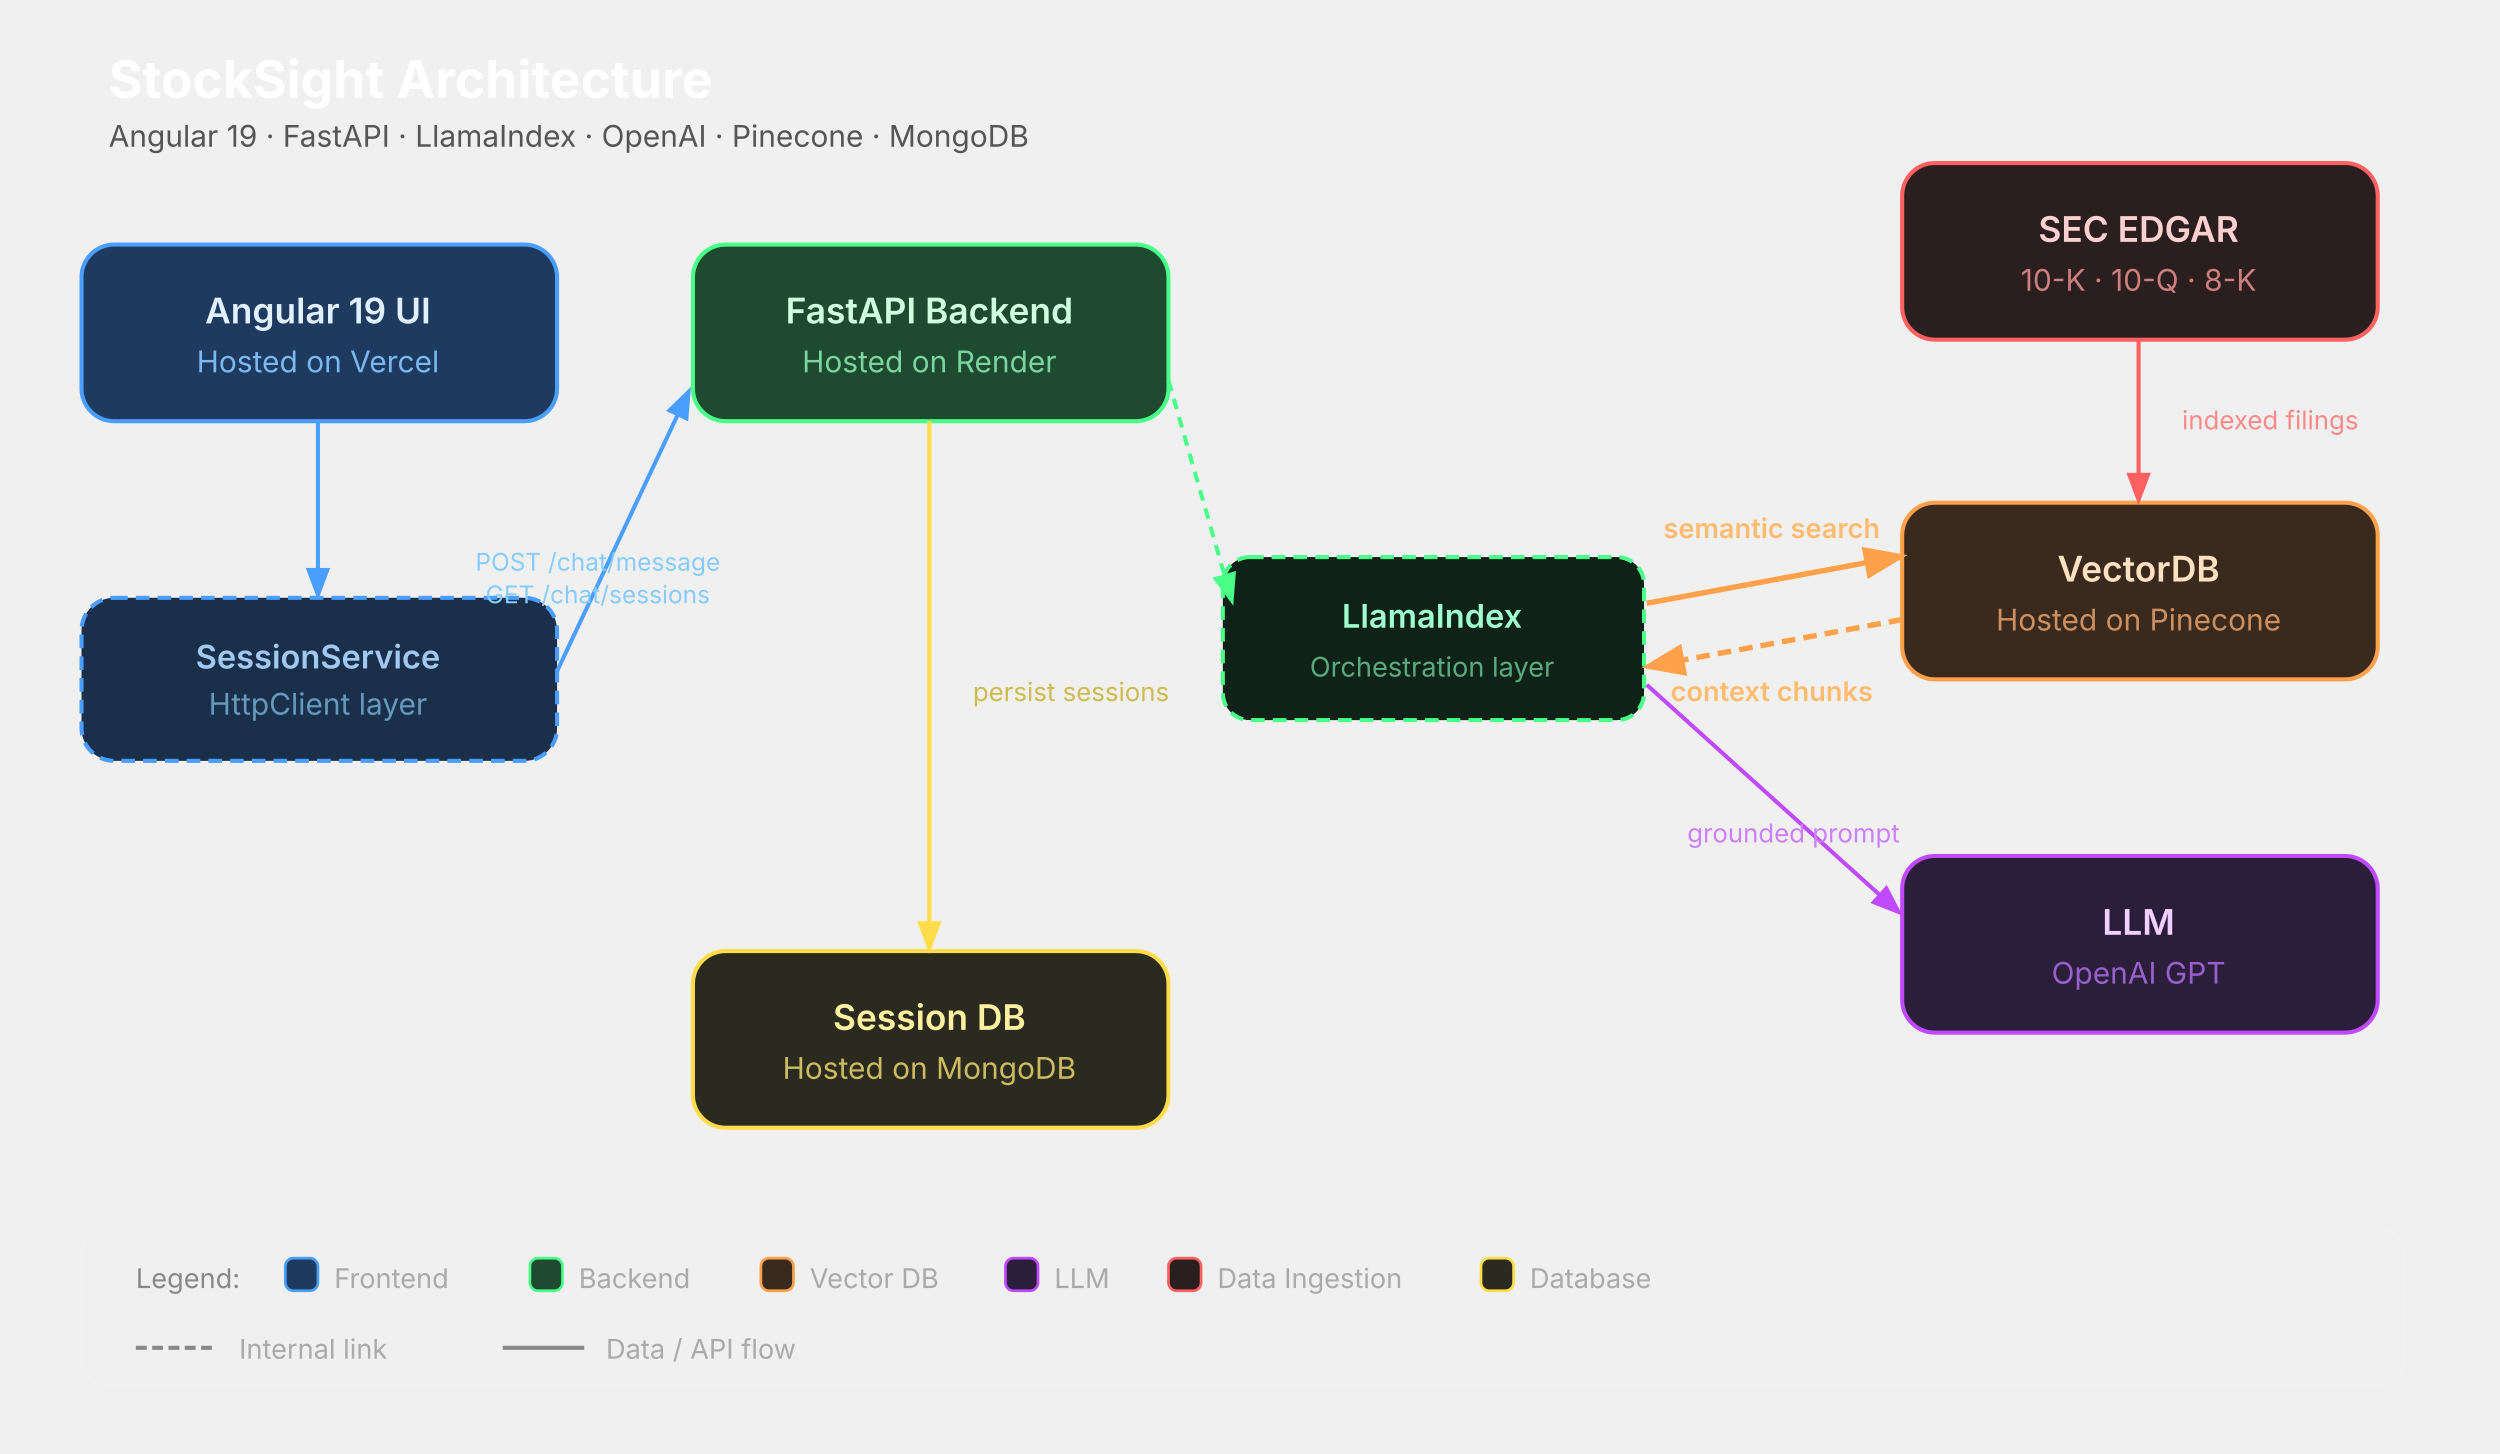
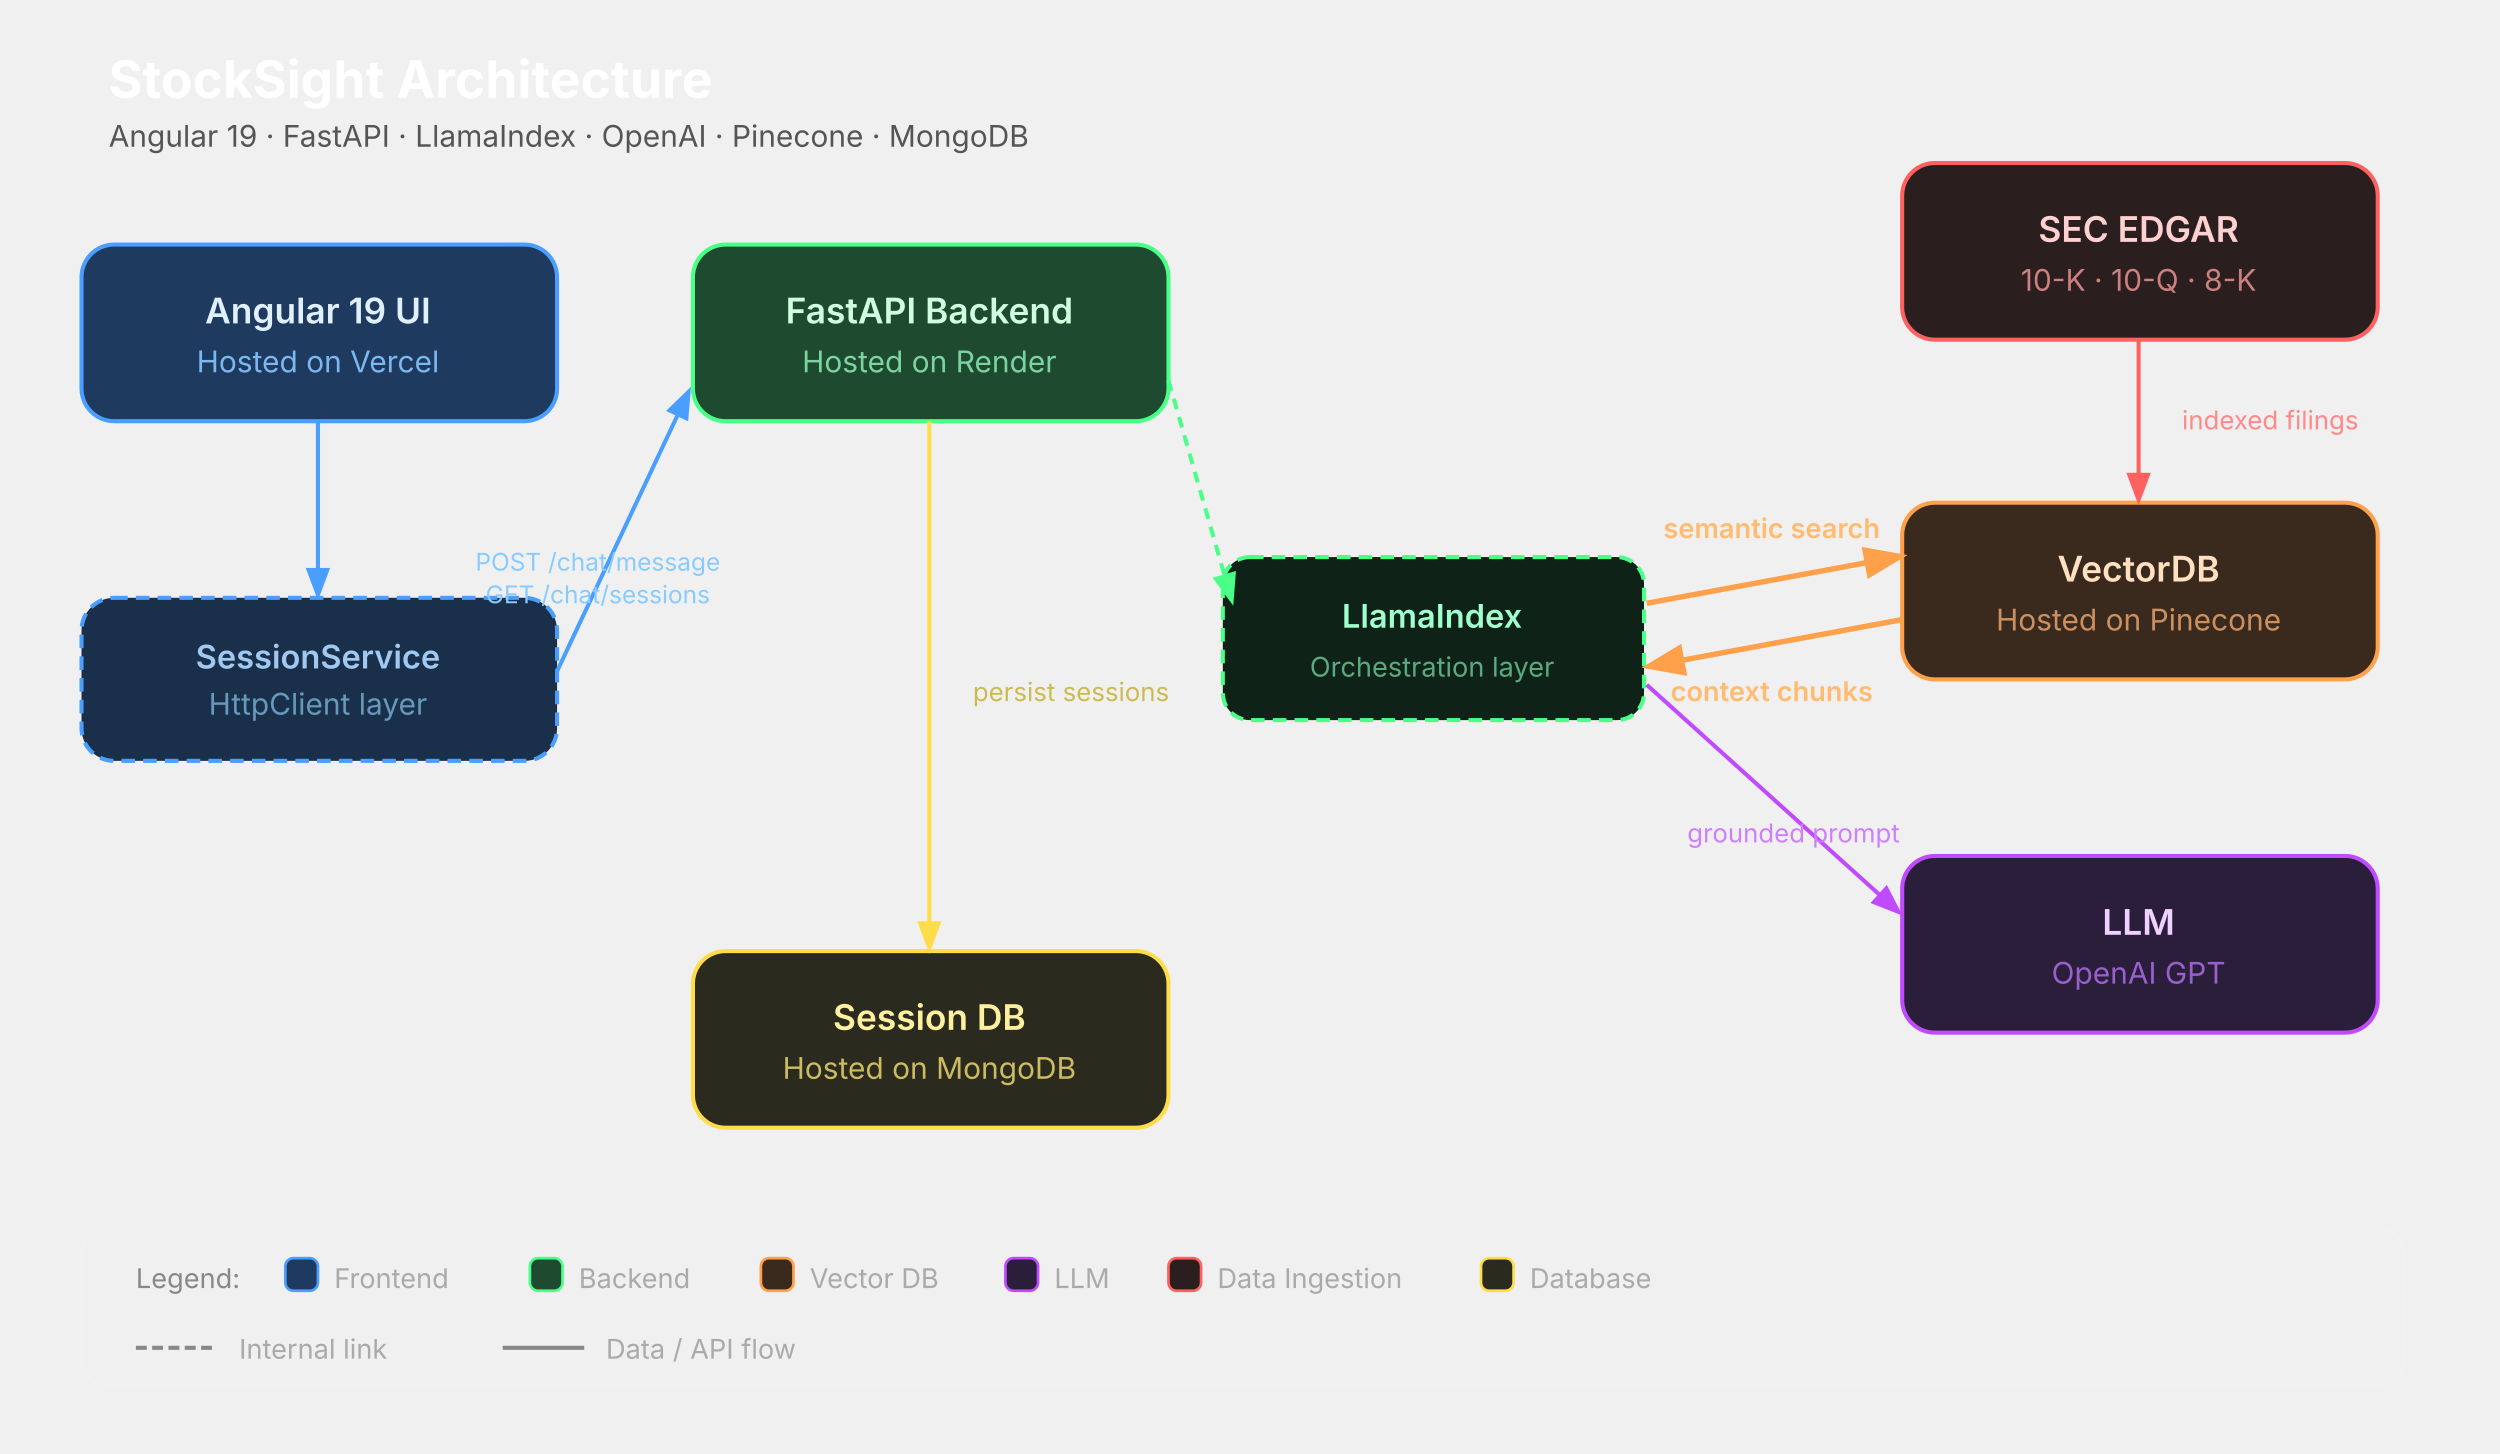
<svg xmlns="http://www.w3.org/2000/svg" viewBox="0 0 920 535" font-family="Inter, system-ui, sans-serif" style="background:#0f0f0f">
  <text x="40" y="36" font-size="19" font-weight="700" fill="#ffffff">StockSight Architecture</text>
  <text x="40" y="54" font-size="11" fill="#555555">Angular 19 · FastAPI · LlamaIndex · OpenAI · Pinecone · MongoDB</text>
  <rect x="30" y="90" width="175" height="65" rx="12" fill="#1e3a5f" stroke="#4a9eff" stroke-width="1.5" />
  <text x="117" y="119" text-anchor="middle" font-size="13" font-weight="600" fill="#e0f0ff">Angular 19 UI</text>
  <text x="117" y="137" text-anchor="middle" font-size="11" fill="#7bb8f0">Hosted on Vercel</text>
  <rect x="30" y="220" width="175" height="60" rx="12" fill="#1a2f4a" stroke="#4a9eff" stroke-width="1.5" stroke-dasharray="5,3" />
  <text x="117" y="246" text-anchor="middle" font-size="12" font-weight="600" fill="#a0c8f0">SessionService</text>
  <text x="117" y="263" text-anchor="middle" font-size="11" fill="#6699bb">HttpClient layer</text>
  <line x1="117" y1="155" x2="117" y2="218" stroke="#4a9eff" stroke-width="1.5" marker-end="url(#arr-blue)" />
  <rect x="255" y="90" width="175" height="65" rx="12" fill="#1e4a2f" stroke="#4aff88" stroke-width="1.5" />
  <text x="342" y="119" text-anchor="middle" font-size="13" font-weight="600" fill="#d0ffe0">FastAPI Backend</text>
  <text x="342" y="137" text-anchor="middle" font-size="11" fill="#7bd4a0">Hosted on Render</text>
  <rect x="255" y="350" width="175" height="65" rx="12" fill="#2a2a1e" stroke="#ffdd4a" stroke-width="1.5" />
  <text x="342" y="379" text-anchor="middle" font-size="13" font-weight="600" fill="#fff0a0">Session DB</text>
  <text x="342" y="397" text-anchor="middle" font-size="11" fill="#ccbb60">Hosted on MongoDB</text>
  <line x1="342" y1="155" x2="342" y2="348" stroke="#ffdd4a" stroke-width="1.5" marker-end="url(#arr-yellow)" />
  <text x="358" y="258" font-size="9.5" fill="#ccbb50">persist sessions</text>
  <line x1="205" y1="247" x2="253" y2="145" stroke="#4a9eff" stroke-width="1.5" marker-end="url(#arr-blue)" />
  <text x="220" y="210" text-anchor="middle" font-size="9" fill="#88ccff">POST /chat/message</text>
  <text x="220" y="222" text-anchor="middle" font-size="9" fill="#88ccff">GET /chat/sessions</text>
  <rect x="450" y="205" width="155" height="60" rx="10" fill="#0e2218" stroke="#4aff88" stroke-width="1.5" stroke-dasharray="5,3" />
  <text x="527" y="231" text-anchor="middle" font-size="12" font-weight="600" fill="#a0ffcc">LlamaIndex</text>
  <text x="527" y="249" text-anchor="middle" font-size="10" fill="#5aaa80">Orchestration layer</text>
  <line x1="430" y1="140" x2="453" y2="220" stroke="#4aff88" stroke-width="1.5" stroke-dasharray="4,3" marker-end="url(#arr-green)" />
  <rect x="700" y="60" width="175" height="65" rx="12" fill="#2a1e1e" stroke="#ff6060" stroke-width="1.5" />
  <text x="787" y="89" text-anchor="middle" font-size="13" font-weight="600" fill="#ffd0d0">SEC EDGAR</text>
  <text x="787" y="107" text-anchor="middle" font-size="11" fill="#cc8080">10-K · 10-Q · 8-K</text>
  <rect x="700" y="185" width="175" height="65" rx="12" fill="#3a2a1e" stroke="#ffa04a" stroke-width="1.5" />
  <text x="787" y="214" text-anchor="middle" font-size="13" font-weight="600" fill="#ffe0c0">VectorDB</text>
  <text x="787" y="232" text-anchor="middle" font-size="11" fill="#cc9060">Hosted on Pinecone</text>
  <rect x="700" y="315" width="175" height="65" rx="12" fill="#2a1e3a" stroke="#c04aff" stroke-width="1.5" />
  <text x="787" y="344" text-anchor="middle" font-size="13" font-weight="600" fill="#f0d0ff">LLM</text>
  <text x="787" y="362" text-anchor="middle" font-size="11" fill="#9960cc">OpenAI GPT</text>
  <line x1="787" y1="125" x2="787" y2="183" stroke="#ff6060" stroke-width="1.5" marker-end="url(#arr-red)" />
  <text x="803" y="158" font-size="9.5" fill="#ff8888">indexed filings</text>
  <line x1="606" y1="222" x2="698" y2="205" stroke="#ffa04a" stroke-width="2" marker-end="url(#arr-orange)" />
  <text x="652" y="198" text-anchor="middle" font-size="10" font-weight="600" fill="#ffbb70">semantic search</text>
-   <line x1="700" y1="228" x2="608" y2="245" stroke="#ffa04a" stroke-width="2" stroke-dasharray="5,3" marker-end="url(#arr-orange)" />
+   <line x1="700" y1="228" x2="608" y2="245" stroke="#ffa04a" stroke-width="2" marker-end="url(#arr-orange)" />
  <text x="652" y="258" text-anchor="middle" font-size="10" font-weight="600" fill="#ffbb70">context chunks</text>
  <line x1="606" y1="252" x2="698" y2="335" stroke="#c04aff" stroke-width="1.5" marker-end="url(#arr-purple)" />
  <text x="660" y="310" text-anchor="middle" font-size="9.5" fill="#cc80ff">grounded prompt</text>
  <rect x="30" y="452" width="855" height="58" rx="10" fill="#ffffff08" stroke="#ffffff15" stroke-width="1" />
  <text x="50" y="474" font-size="10" fill="#888">Legend:</text>
  <rect x="105" y="463" width="12" height="12" rx="3" fill="#1e3a5f" stroke="#4a9eff" stroke-width="1" />
  <text x="123" y="474" font-size="10" fill="#aaa">Frontend</text>
  <rect x="195" y="463" width="12" height="12" rx="3" fill="#1e4a2f" stroke="#4aff88" stroke-width="1" />
  <text x="213" y="474" font-size="10" fill="#aaa">Backend</text>
  <rect x="280" y="463" width="12" height="12" rx="3" fill="#3a2a1e" stroke="#ffa04a" stroke-width="1" />
  <text x="298" y="474" font-size="10" fill="#aaa">Vector DB</text>
  <rect x="370" y="463" width="12" height="12" rx="3" fill="#2a1e3a" stroke="#c04aff" stroke-width="1" />
  <text x="388" y="474" font-size="10" fill="#aaa">LLM</text>
  <rect x="430" y="463" width="12" height="12" rx="3" fill="#2a1e1e" stroke="#ff6060" stroke-width="1" />
  <text x="448" y="474" font-size="10" fill="#aaa">Data Ingestion</text>
  <rect x="545" y="463" width="12" height="12" rx="3" fill="#2a2a1e" stroke="#ffdd4a" stroke-width="1" />
  <text x="563" y="474" font-size="10" fill="#aaa">Database</text>
  <line x1="50" y1="496" x2="80" y2="496" stroke="#888" stroke-width="1.5" stroke-dasharray="4,2" />
  <text x="88" y="500" font-size="10" fill="#aaa">Internal link</text>
  <line x1="185" y1="496" x2="215" y2="496" stroke="#888" stroke-width="1.5" />
  <text x="223" y="500" font-size="10" fill="#aaa">Data / API flow</text>
  <defs>
    <marker id="arr-blue" markerWidth="8" markerHeight="8" refX="6" refY="3" orient="auto">
      <path d="M0,0 L0,6 L8,3 z" fill="#4a9eff" />
    </marker>
    <marker id="arr-green" markerWidth="8" markerHeight="8" refX="6" refY="3" orient="auto">
      <path d="M0,0 L0,6 L8,3 z" fill="#4aff88" />
    </marker>
    <marker id="arr-orange" markerWidth="8" markerHeight="8" refX="6" refY="3" orient="auto">
      <path d="M0,0 L0,6 L8,3 z" fill="#ffa04a" />
    </marker>
    <marker id="arr-purple" markerWidth="8" markerHeight="8" refX="6" refY="3" orient="auto">
      <path d="M0,0 L0,6 L8,3 z" fill="#c04aff" />
    </marker>
    <marker id="arr-red" markerWidth="8" markerHeight="8" refX="6" refY="3" orient="auto">
      <path d="M0,0 L0,6 L8,3 z" fill="#ff6060" />
    </marker>
    <marker id="arr-yellow" markerWidth="8" markerHeight="8" refX="6" refY="3" orient="auto">
      <path d="M0,0 L0,6 L8,3 z" fill="#ffdd4a" />
    </marker>
  </defs>
</svg>
